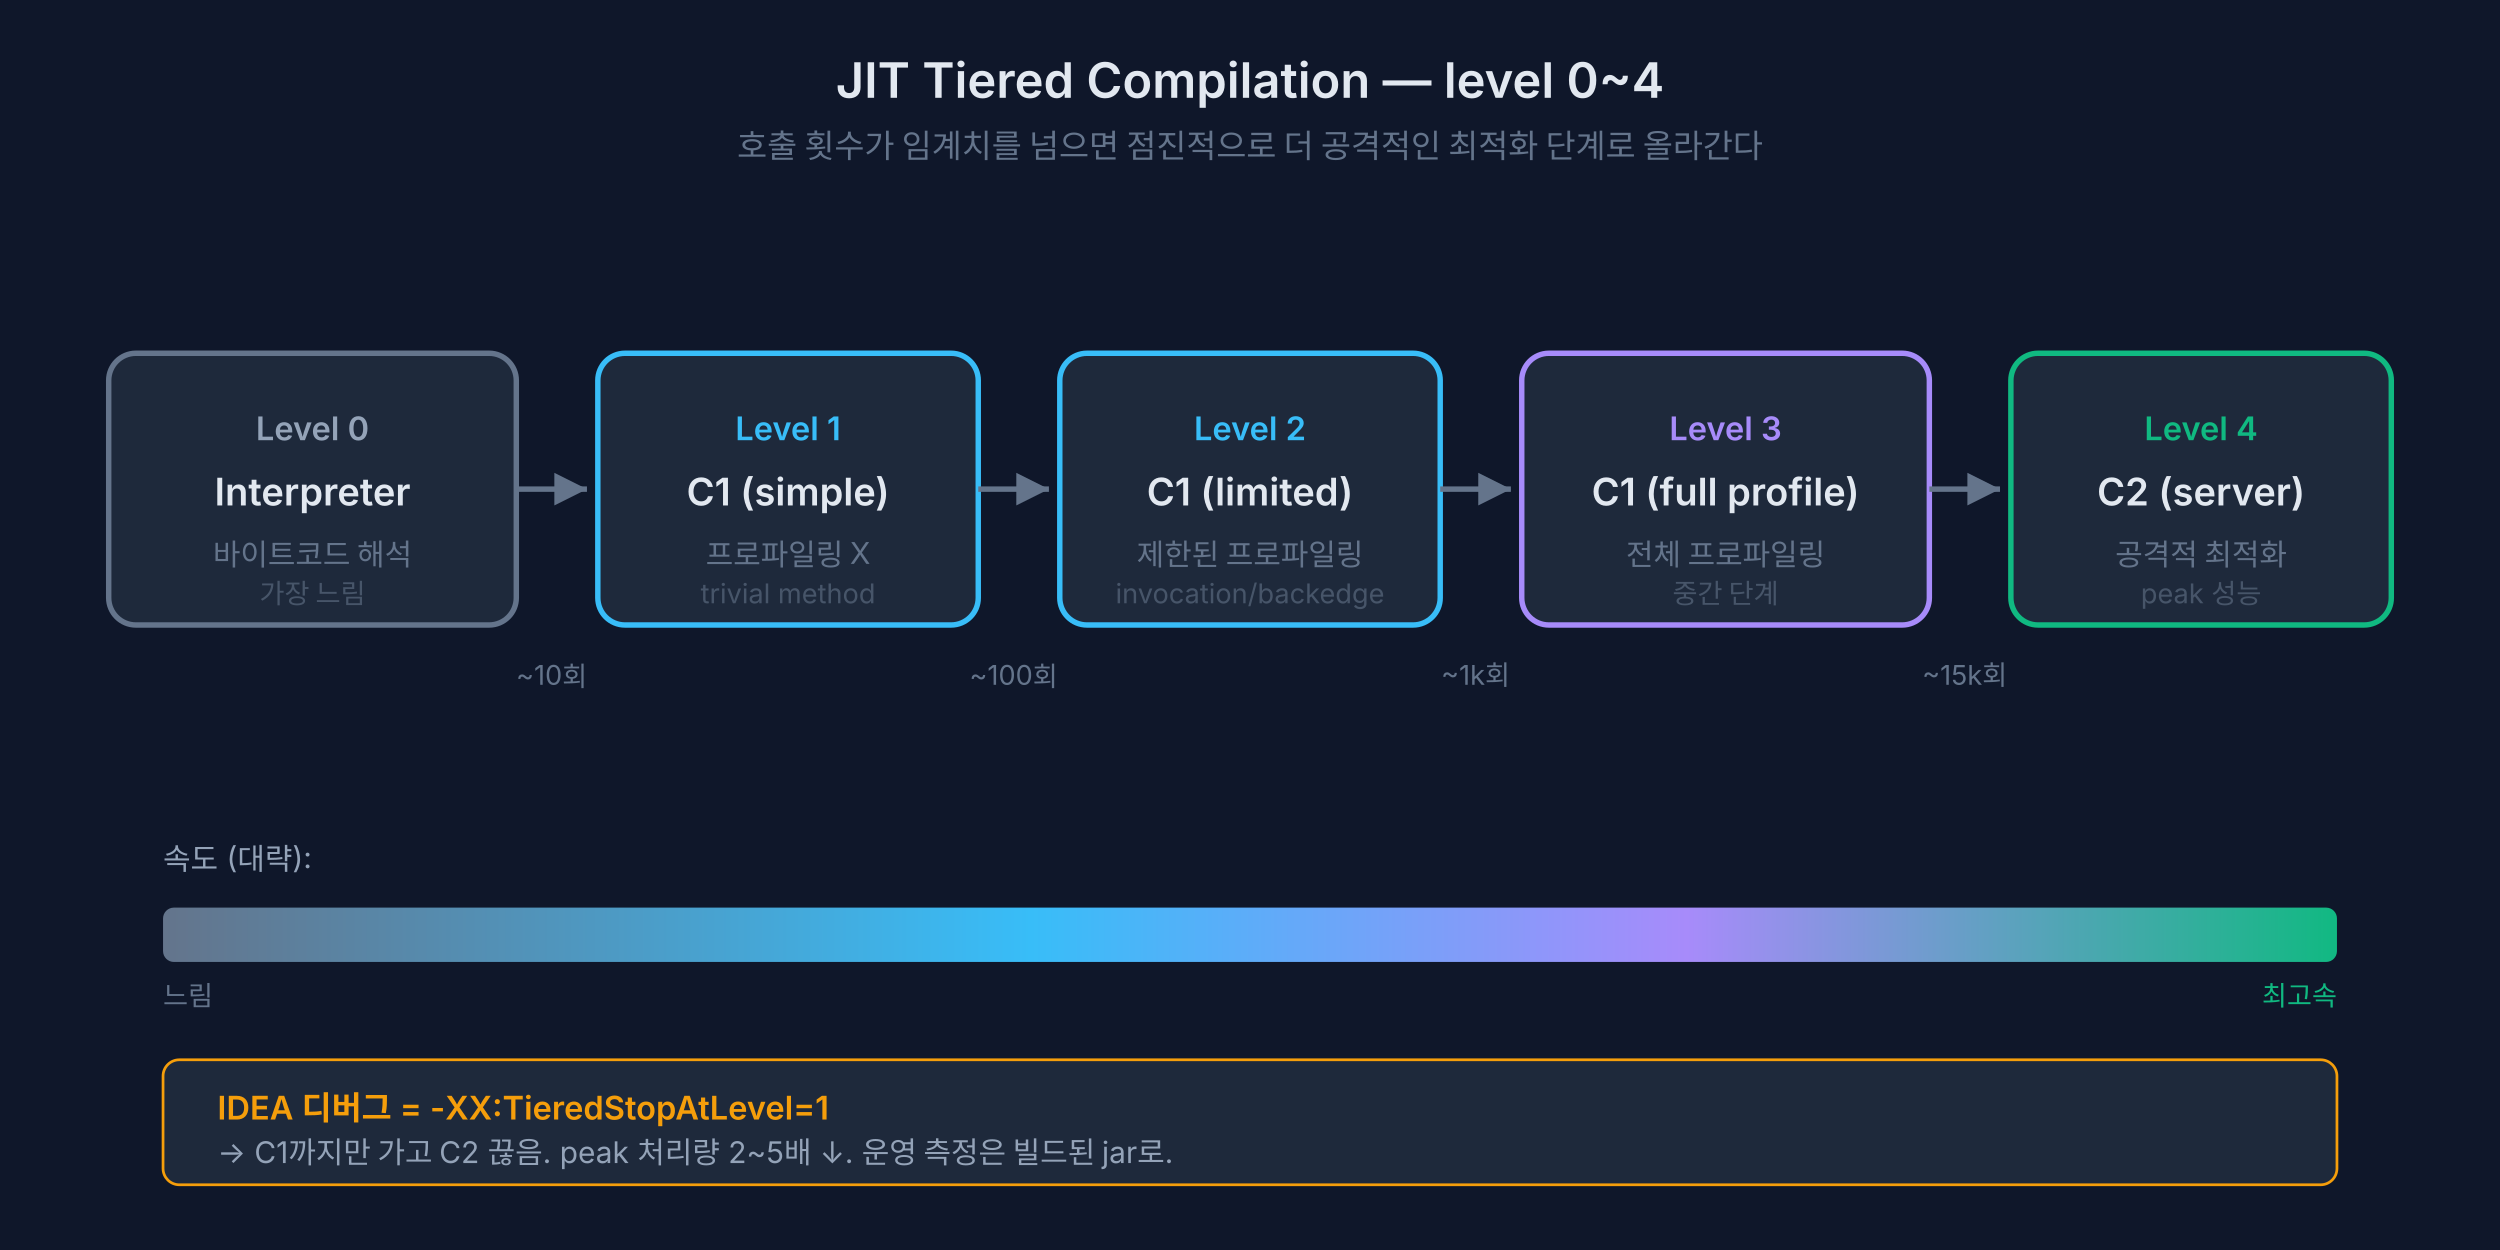
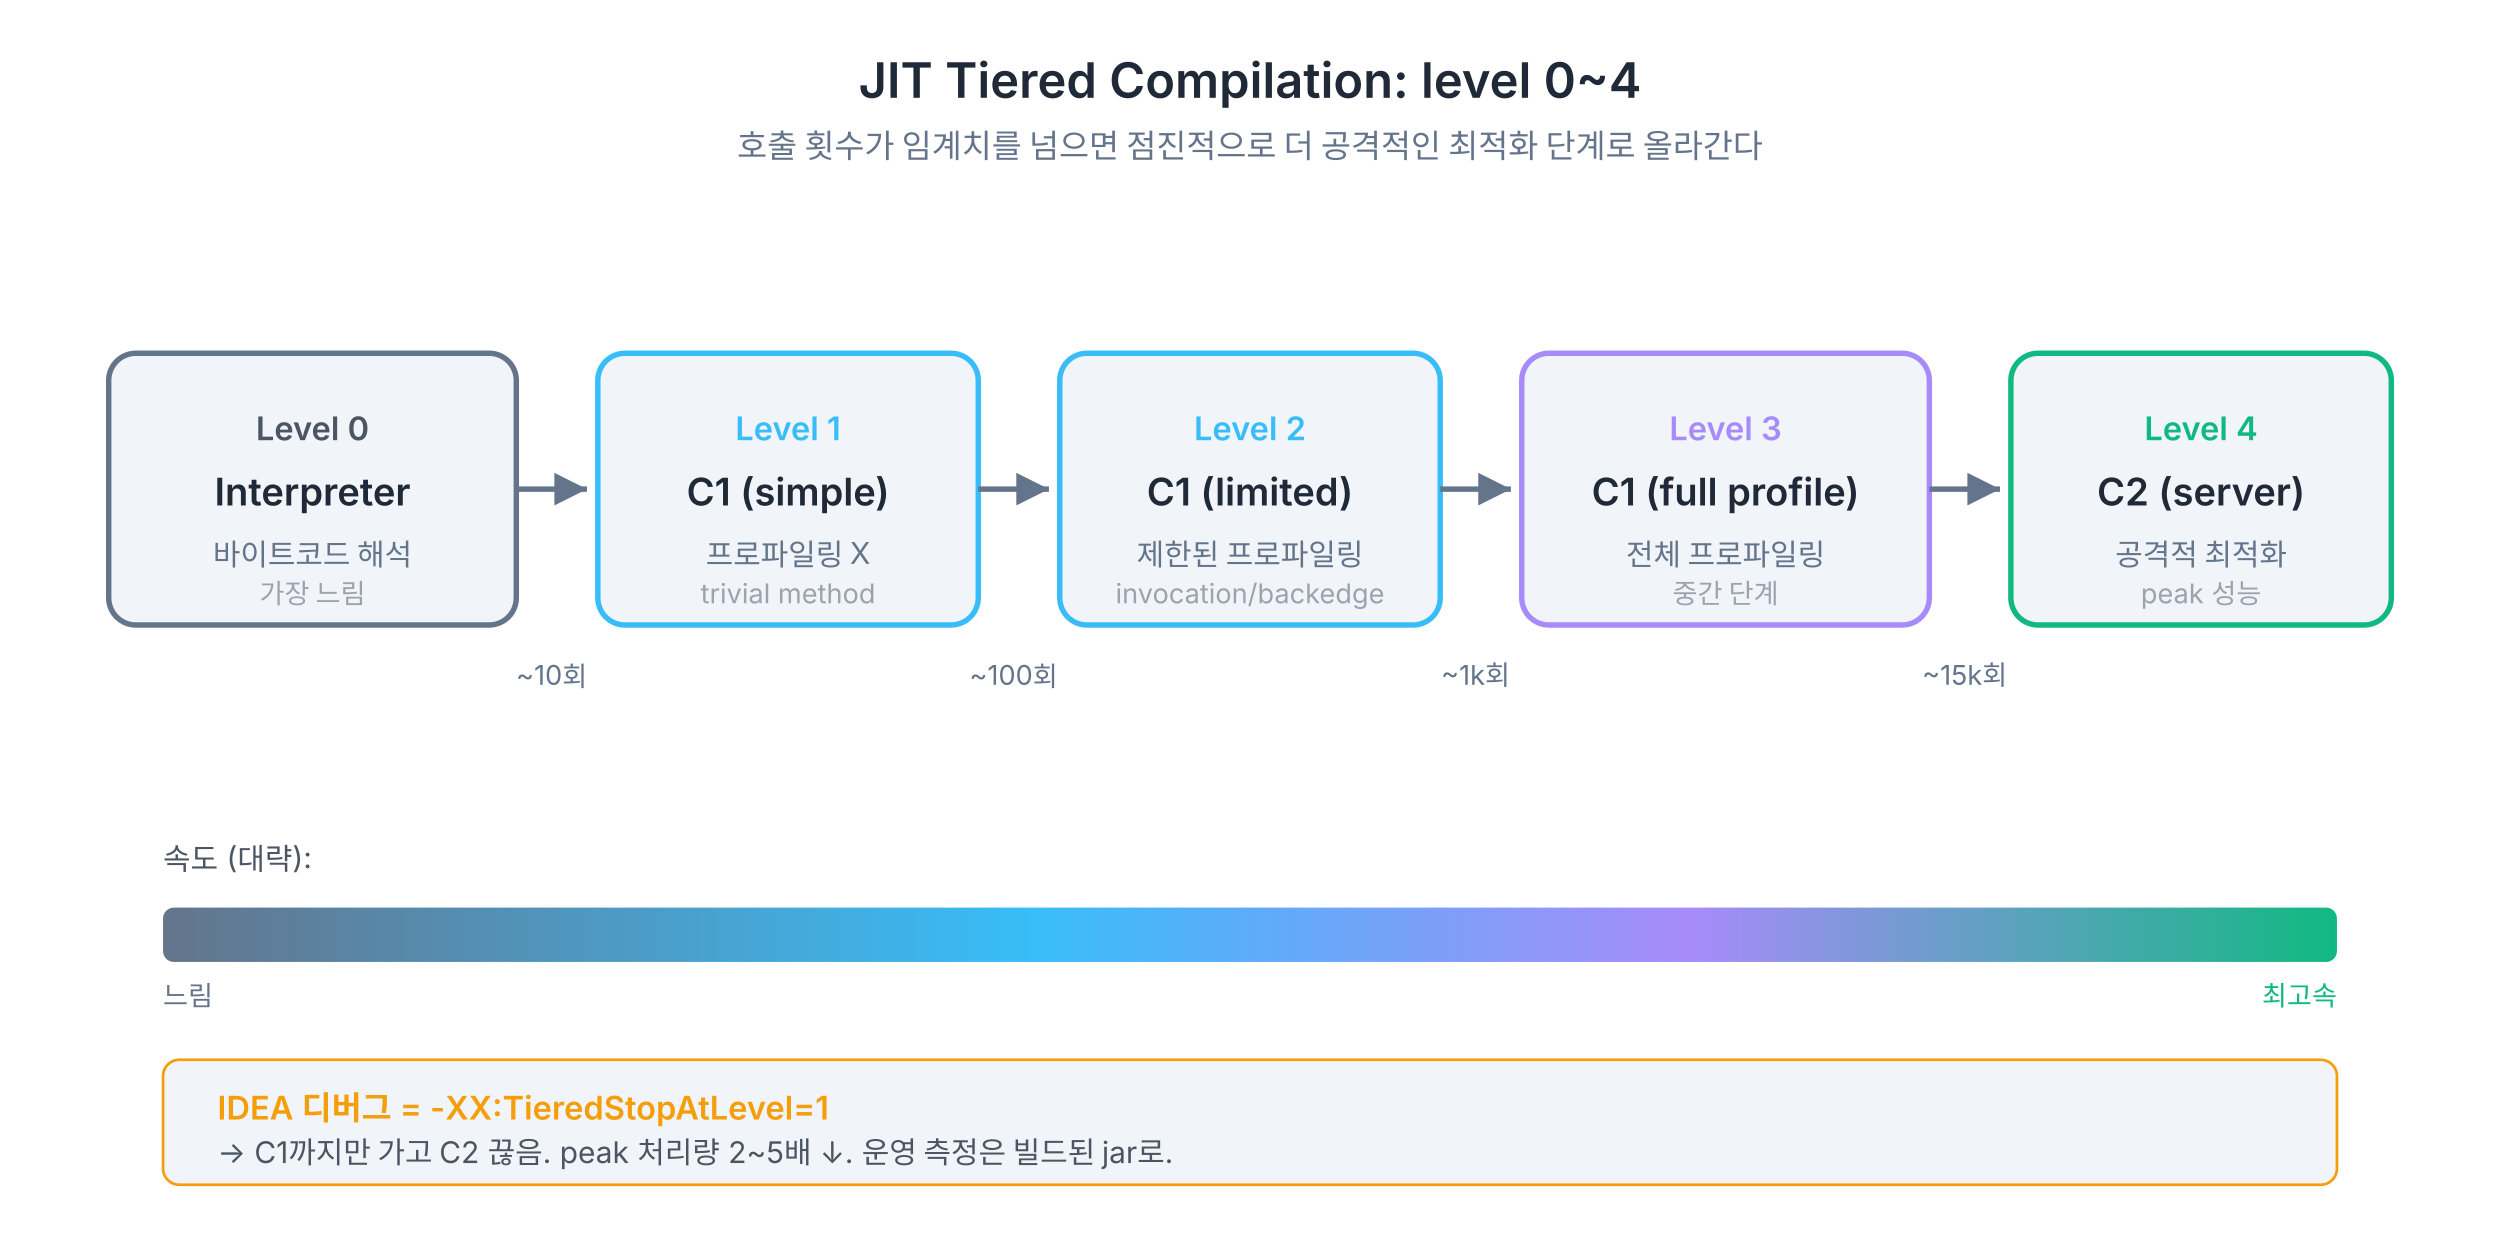
<svg xmlns="http://www.w3.org/2000/svg" viewBox="0 0 920 460" font-family="system-ui, -apple-system, sans-serif">
-   <rect width="920" height="460" fill="#0f172a" />
-   <text x="460" y="36" fill="#e2e8f0" font-size="18" font-weight="600" text-anchor="middle">JIT Tiered Compilation — level 0~4</text>
+   <rect width="920" height="460" fill="#ffffff" />
+   <text x="460" y="36" fill="#1f2937" font-size="18" font-weight="600" text-anchor="middle">JIT Tiered Compilation: level 0~4</text>
  <text x="460" y="58" fill="#64748b" font-size="12" text-anchor="middle">호출 횟수가 임계치를 넘으면 점진적으로 더 공격적인 최적화 단계로 올라간다</text>
  <defs>
    <marker id="jitarr" viewBox="0 0 10 10" refX="10" refY="5" markerWidth="6" markerHeight="6" orient="auto">
      <path d="M 0 0 L 10 5 L 0 10 z" fill="#64748b" />
    </marker>
  </defs>
  <g transform="translate(40, 130)">
-     <rect x="0" y="0" width="150" height="100" rx="10" fill="#1e293b" stroke="#64748b" stroke-width="2" />
-     <text x="75" y="32" fill="#94a3b8" font-size="12" font-weight="600" text-anchor="middle">Level 0</text>
-     <text x="75" y="56" fill="#e2e8f0" font-size="14" font-weight="600" text-anchor="middle">Interpreter</text>
+     <rect x="0" y="0" width="150" height="100" rx="10" fill="#f1f5f9" stroke="#64748b" stroke-width="2" />
+     <text x="75" y="32" fill="#4b5563" font-size="12" font-weight="600" text-anchor="middle">Level 0</text>
+     <text x="75" y="56" fill="#1f2937" font-size="14" font-weight="600" text-anchor="middle">Interpreter</text>
    <text x="75" y="78" fill="#64748b" font-size="11" text-anchor="middle">바이트코드 해석</text>
-     <text x="75" y="92" fill="#475569" font-size="10" text-anchor="middle">가장 느림</text>
+     <text x="75" y="92" fill="#9ca3af" font-size="10" text-anchor="middle">가장 느림</text>
  </g>
  <g transform="translate(220, 130)">
-     <rect x="0" y="0" width="140" height="100" rx="10" fill="#1e293b" stroke="#38bdf8" stroke-width="2" />
+     <rect x="0" y="0" width="140" height="100" rx="10" fill="#f1f5f9" stroke="#38bdf8" stroke-width="2" />
    <text x="70" y="32" fill="#38bdf8" font-size="12" font-weight="600" text-anchor="middle">Level 1</text>
-     <text x="70" y="56" fill="#e2e8f0" font-size="14" font-weight="600" text-anchor="middle">C1 (simple)</text>
+     <text x="70" y="56" fill="#1f2937" font-size="14" font-weight="600" text-anchor="middle">C1 (simple)</text>
    <text x="70" y="78" fill="#64748b" font-size="11" text-anchor="middle">프로파일링 X</text>
-     <text x="70" y="92" fill="#475569" font-size="10" text-anchor="middle">trivial method</text>
+     <text x="70" y="92" fill="#9ca3af" font-size="10" text-anchor="middle">trivial method</text>
  </g>
  <g transform="translate(390, 130)">
-     <rect x="0" y="0" width="140" height="100" rx="10" fill="#1e293b" stroke="#38bdf8" stroke-width="2" />
+     <rect x="0" y="0" width="140" height="100" rx="10" fill="#f1f5f9" stroke="#38bdf8" stroke-width="2" />
    <text x="70" y="32" fill="#38bdf8" font-size="12" font-weight="600" text-anchor="middle">Level 2</text>
-     <text x="70" y="56" fill="#e2e8f0" font-size="14" font-weight="600" text-anchor="middle">C1 (limited)</text>
+     <text x="70" y="56" fill="#1f2937" font-size="14" font-weight="600" text-anchor="middle">C1 (limited)</text>
    <text x="70" y="78" fill="#64748b" font-size="11" text-anchor="middle">제한된 프로파일링</text>
-     <text x="70" y="92" fill="#475569" font-size="10" text-anchor="middle">invocation/backedge</text>
+     <text x="70" y="92" fill="#9ca3af" font-size="10" text-anchor="middle">invocation/backedge</text>
  </g>
  <g transform="translate(560, 130)">
-     <rect x="0" y="0" width="150" height="100" rx="10" fill="#1e293b" stroke="#a78bfa" stroke-width="2" />
+     <rect x="0" y="0" width="150" height="100" rx="10" fill="#f1f5f9" stroke="#a78bfa" stroke-width="2" />
    <text x="75" y="32" fill="#a78bfa" font-size="12" font-weight="600" text-anchor="middle">Level 3</text>
-     <text x="75" y="56" fill="#e2e8f0" font-size="14" font-weight="600" text-anchor="middle">C1 (full profile)</text>
+     <text x="75" y="56" fill="#1f2937" font-size="14" font-weight="600" text-anchor="middle">C1 (full profile)</text>
    <text x="75" y="78" fill="#64748b" font-size="11" text-anchor="middle">전체 프로파일링</text>
-     <text x="75" y="92" fill="#475569" font-size="10" text-anchor="middle">중간 단계</text>
+     <text x="75" y="92" fill="#9ca3af" font-size="10" text-anchor="middle">중간 단계</text>
  </g>
  <g transform="translate(740, 130)">
-     <rect x="0" y="0" width="140" height="100" rx="10" fill="#1e293b" stroke="#10b981" stroke-width="2" />
+     <rect x="0" y="0" width="140" height="100" rx="10" fill="#f1f5f9" stroke="#10b981" stroke-width="2" />
    <text x="70" y="32" fill="#10b981" font-size="12" font-weight="600" text-anchor="middle">Level 4</text>
-     <text x="70" y="56" fill="#e2e8f0" font-size="14" font-weight="600" text-anchor="middle">C2 (server)</text>
+     <text x="70" y="56" fill="#1f2937" font-size="14" font-weight="600" text-anchor="middle">C2 (server)</text>
    <text x="70" y="78" fill="#64748b" font-size="11" text-anchor="middle">공격적 최적화</text>
-     <text x="70" y="92" fill="#475569" font-size="10" text-anchor="middle">peak 성능</text>
+     <text x="70" y="92" fill="#9ca3af" font-size="10" text-anchor="middle">peak 성능</text>
  </g>
  <line x1="190" y1="180" x2="216" y2="180" stroke="#64748b" stroke-width="2" marker-end="url(#jitarr)" />
  <line x1="360" y1="180" x2="386" y2="180" stroke="#64748b" stroke-width="2" marker-end="url(#jitarr)" />
  <line x1="530" y1="180" x2="556" y2="180" stroke="#64748b" stroke-width="2" marker-end="url(#jitarr)" />
  <line x1="710" y1="180" x2="736" y2="180" stroke="#64748b" stroke-width="2" marker-end="url(#jitarr)" />
  <text x="203" y="252" fill="#64748b" font-size="10" text-anchor="middle">~10회</text>
  <text x="373" y="252" fill="#64748b" font-size="10" text-anchor="middle">~100회</text>
  <text x="543" y="252" fill="#64748b" font-size="10" text-anchor="middle">~1k회</text>
  <text x="723" y="252" fill="#64748b" font-size="10" text-anchor="middle">~15k회</text>
  <g transform="translate(60, 320)">
-     <text x="0" y="0" fill="#94a3b8" font-size="11">속도 (대략):</text>
+     <text x="0" y="0" fill="#4b5563" font-size="11">속도 (대략):</text>
    <rect x="0" y="14" width="800" height="20" rx="4" fill="url(#jitGradient)" />
    <defs>
      <linearGradient id="jitGradient" x1="0%" y1="0%" x2="100%" y2="0%">
        <stop offset="0%" stop-color="#64748b" />
        <stop offset="40%" stop-color="#38bdf8" />
        <stop offset="70%" stop-color="#a78bfa" />
        <stop offset="100%" stop-color="#10b981" />
      </linearGradient>
    </defs>
    <text x="0" y="50" fill="#64748b" font-size="10">느림</text>
    <text x="800" y="50" fill="#10b981" font-size="10" text-anchor="end">최고속</text>
  </g>
  <g transform="translate(60, 390)">
-     <rect x="0" y="0" width="800" height="46" rx="6" fill="#1e293b" stroke="#f59e0b" stroke-width="1" />
+     <rect x="0" y="0" width="800" height="46" rx="6" fill="#f1f5f9" stroke="#f59e0b" stroke-width="1" />
    <text x="20" y="22" fill="#f59e0b" font-size="12" font-weight="600">IDEA 디버그 = -XX:TieredStopAtLevel=1</text>
-     <text x="20" y="38" fill="#94a3b8" font-size="11">→ C1까지만 가고 C2 끊음. peak 처리량 2~5배 ↓. 운영 측정은 빌드된 jar로.</text>
+     <text x="20" y="38" fill="#4b5563" font-size="11">→ C1까지만 가고 C2 끊음. peak 처리량 2~5배 ↓. 운영 측정은 빌드된 jar로.</text>
  </g>
</svg>
